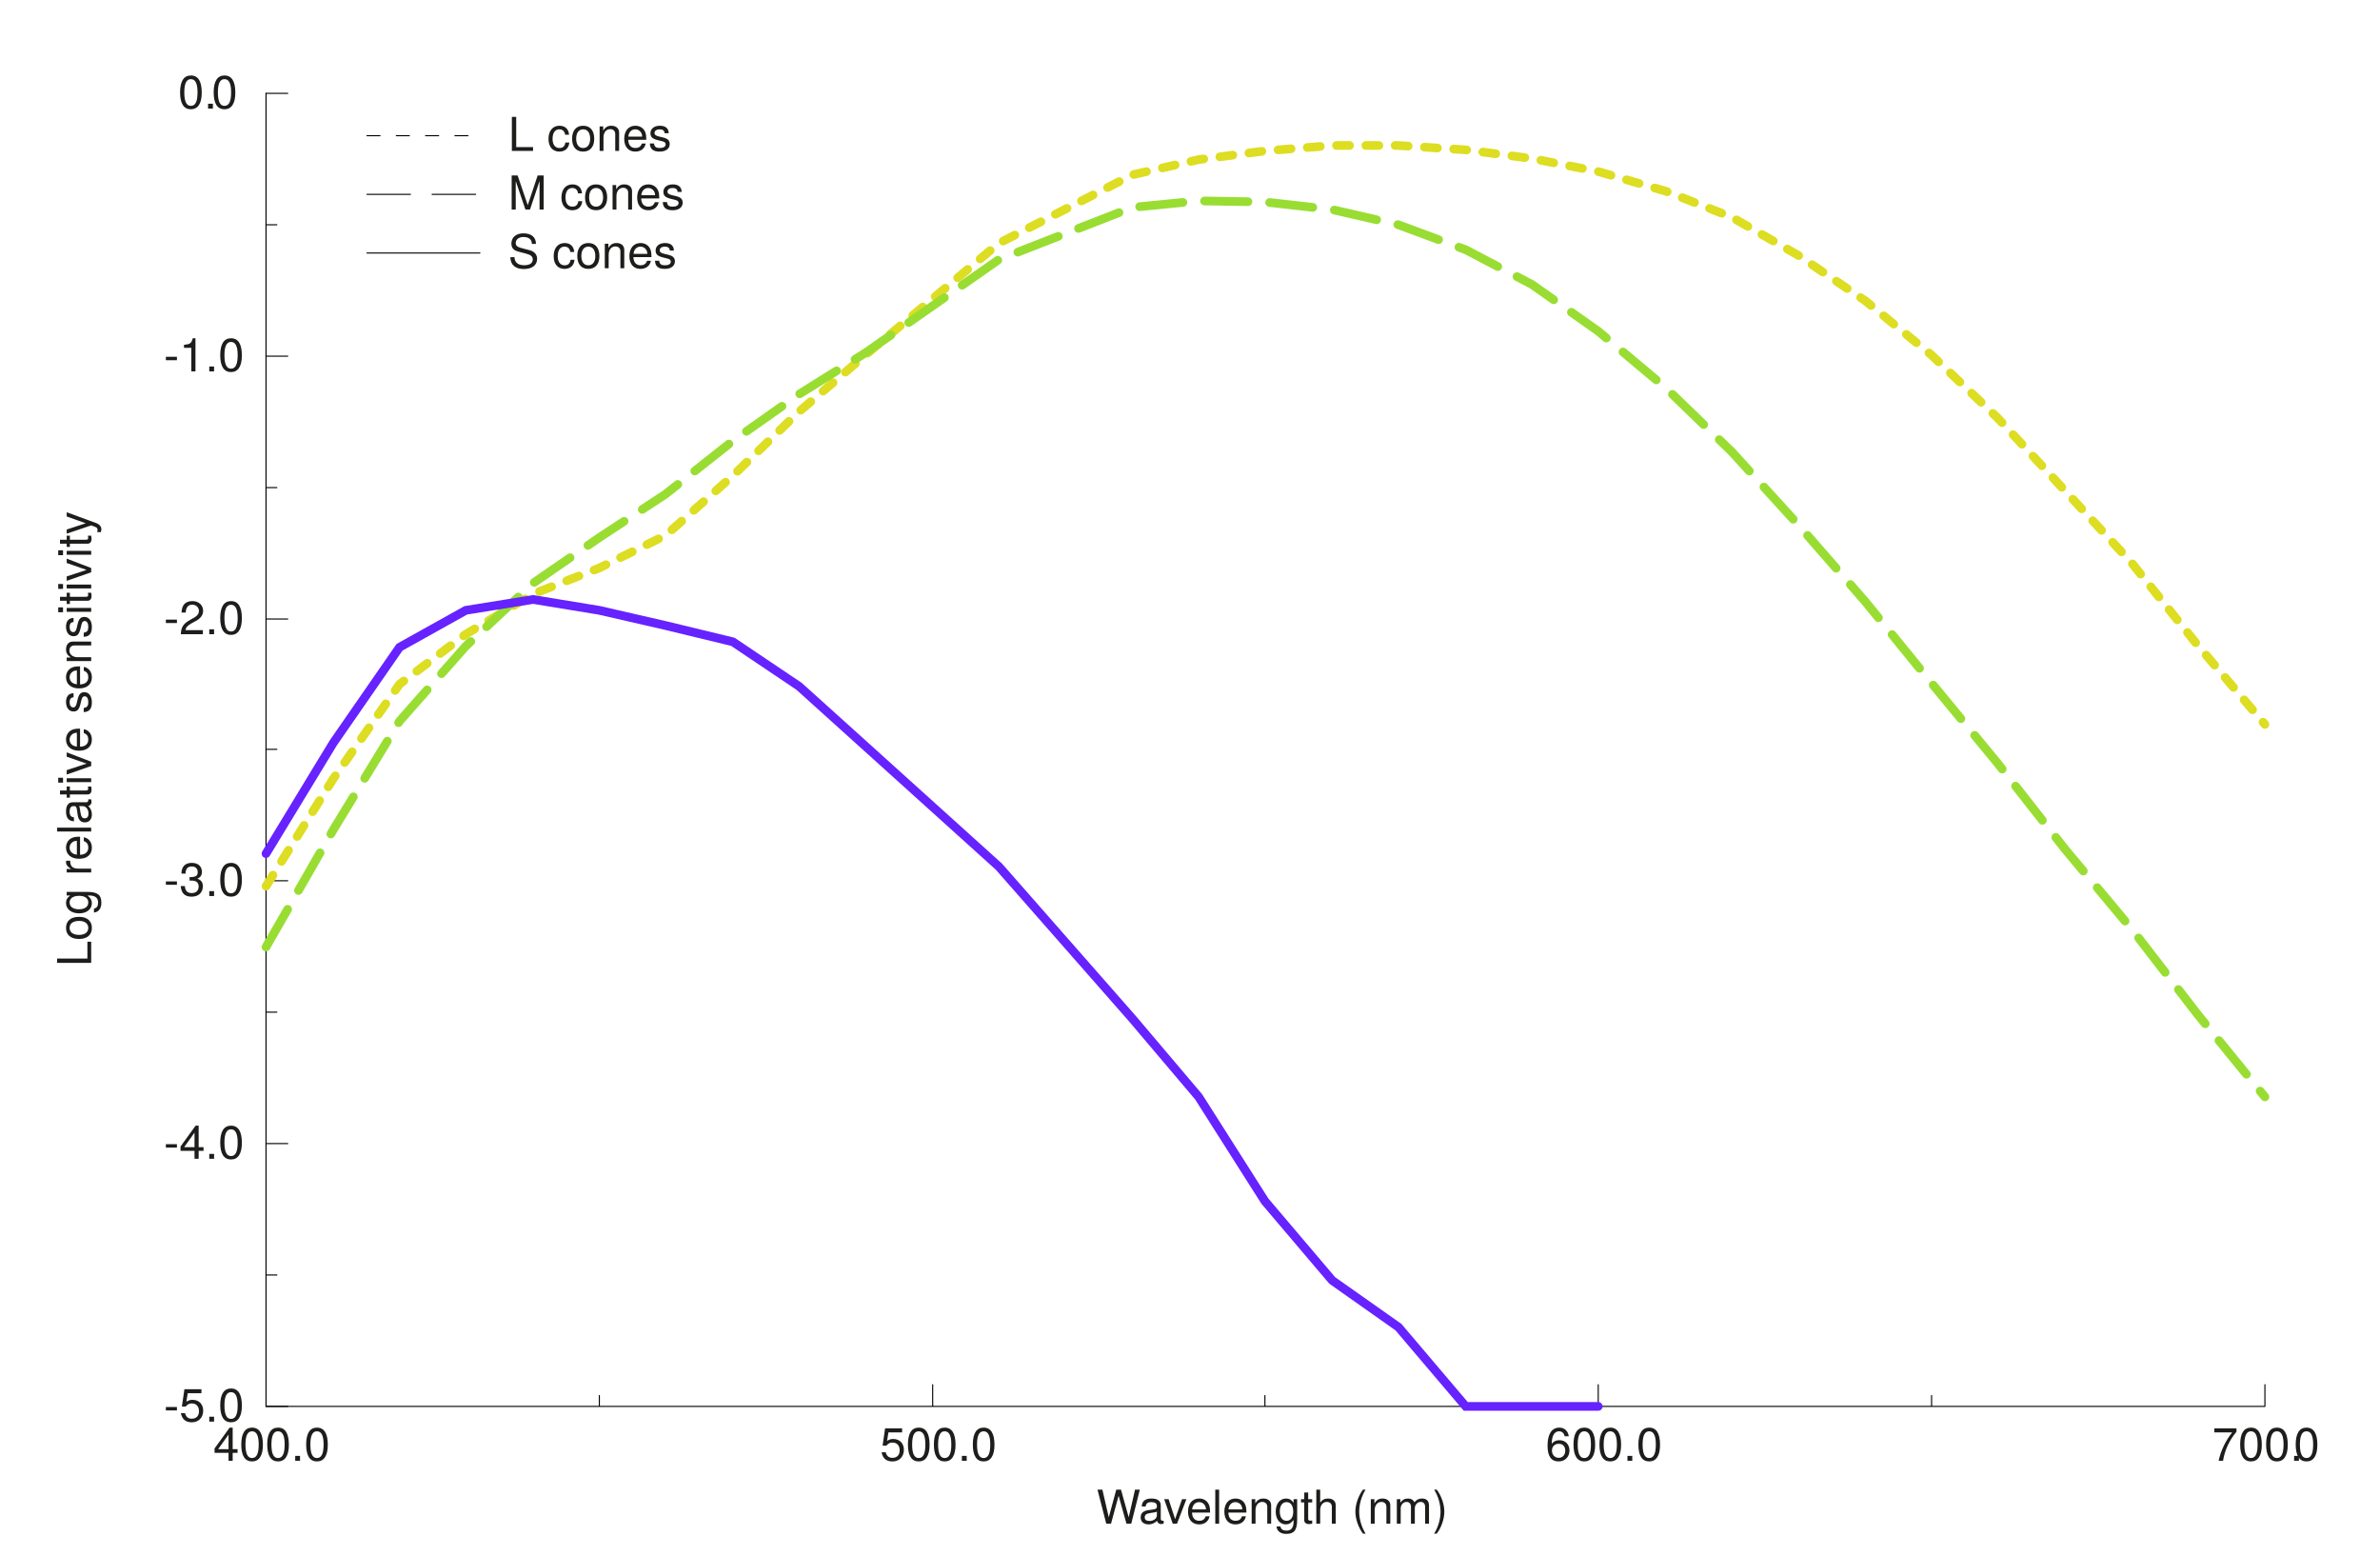
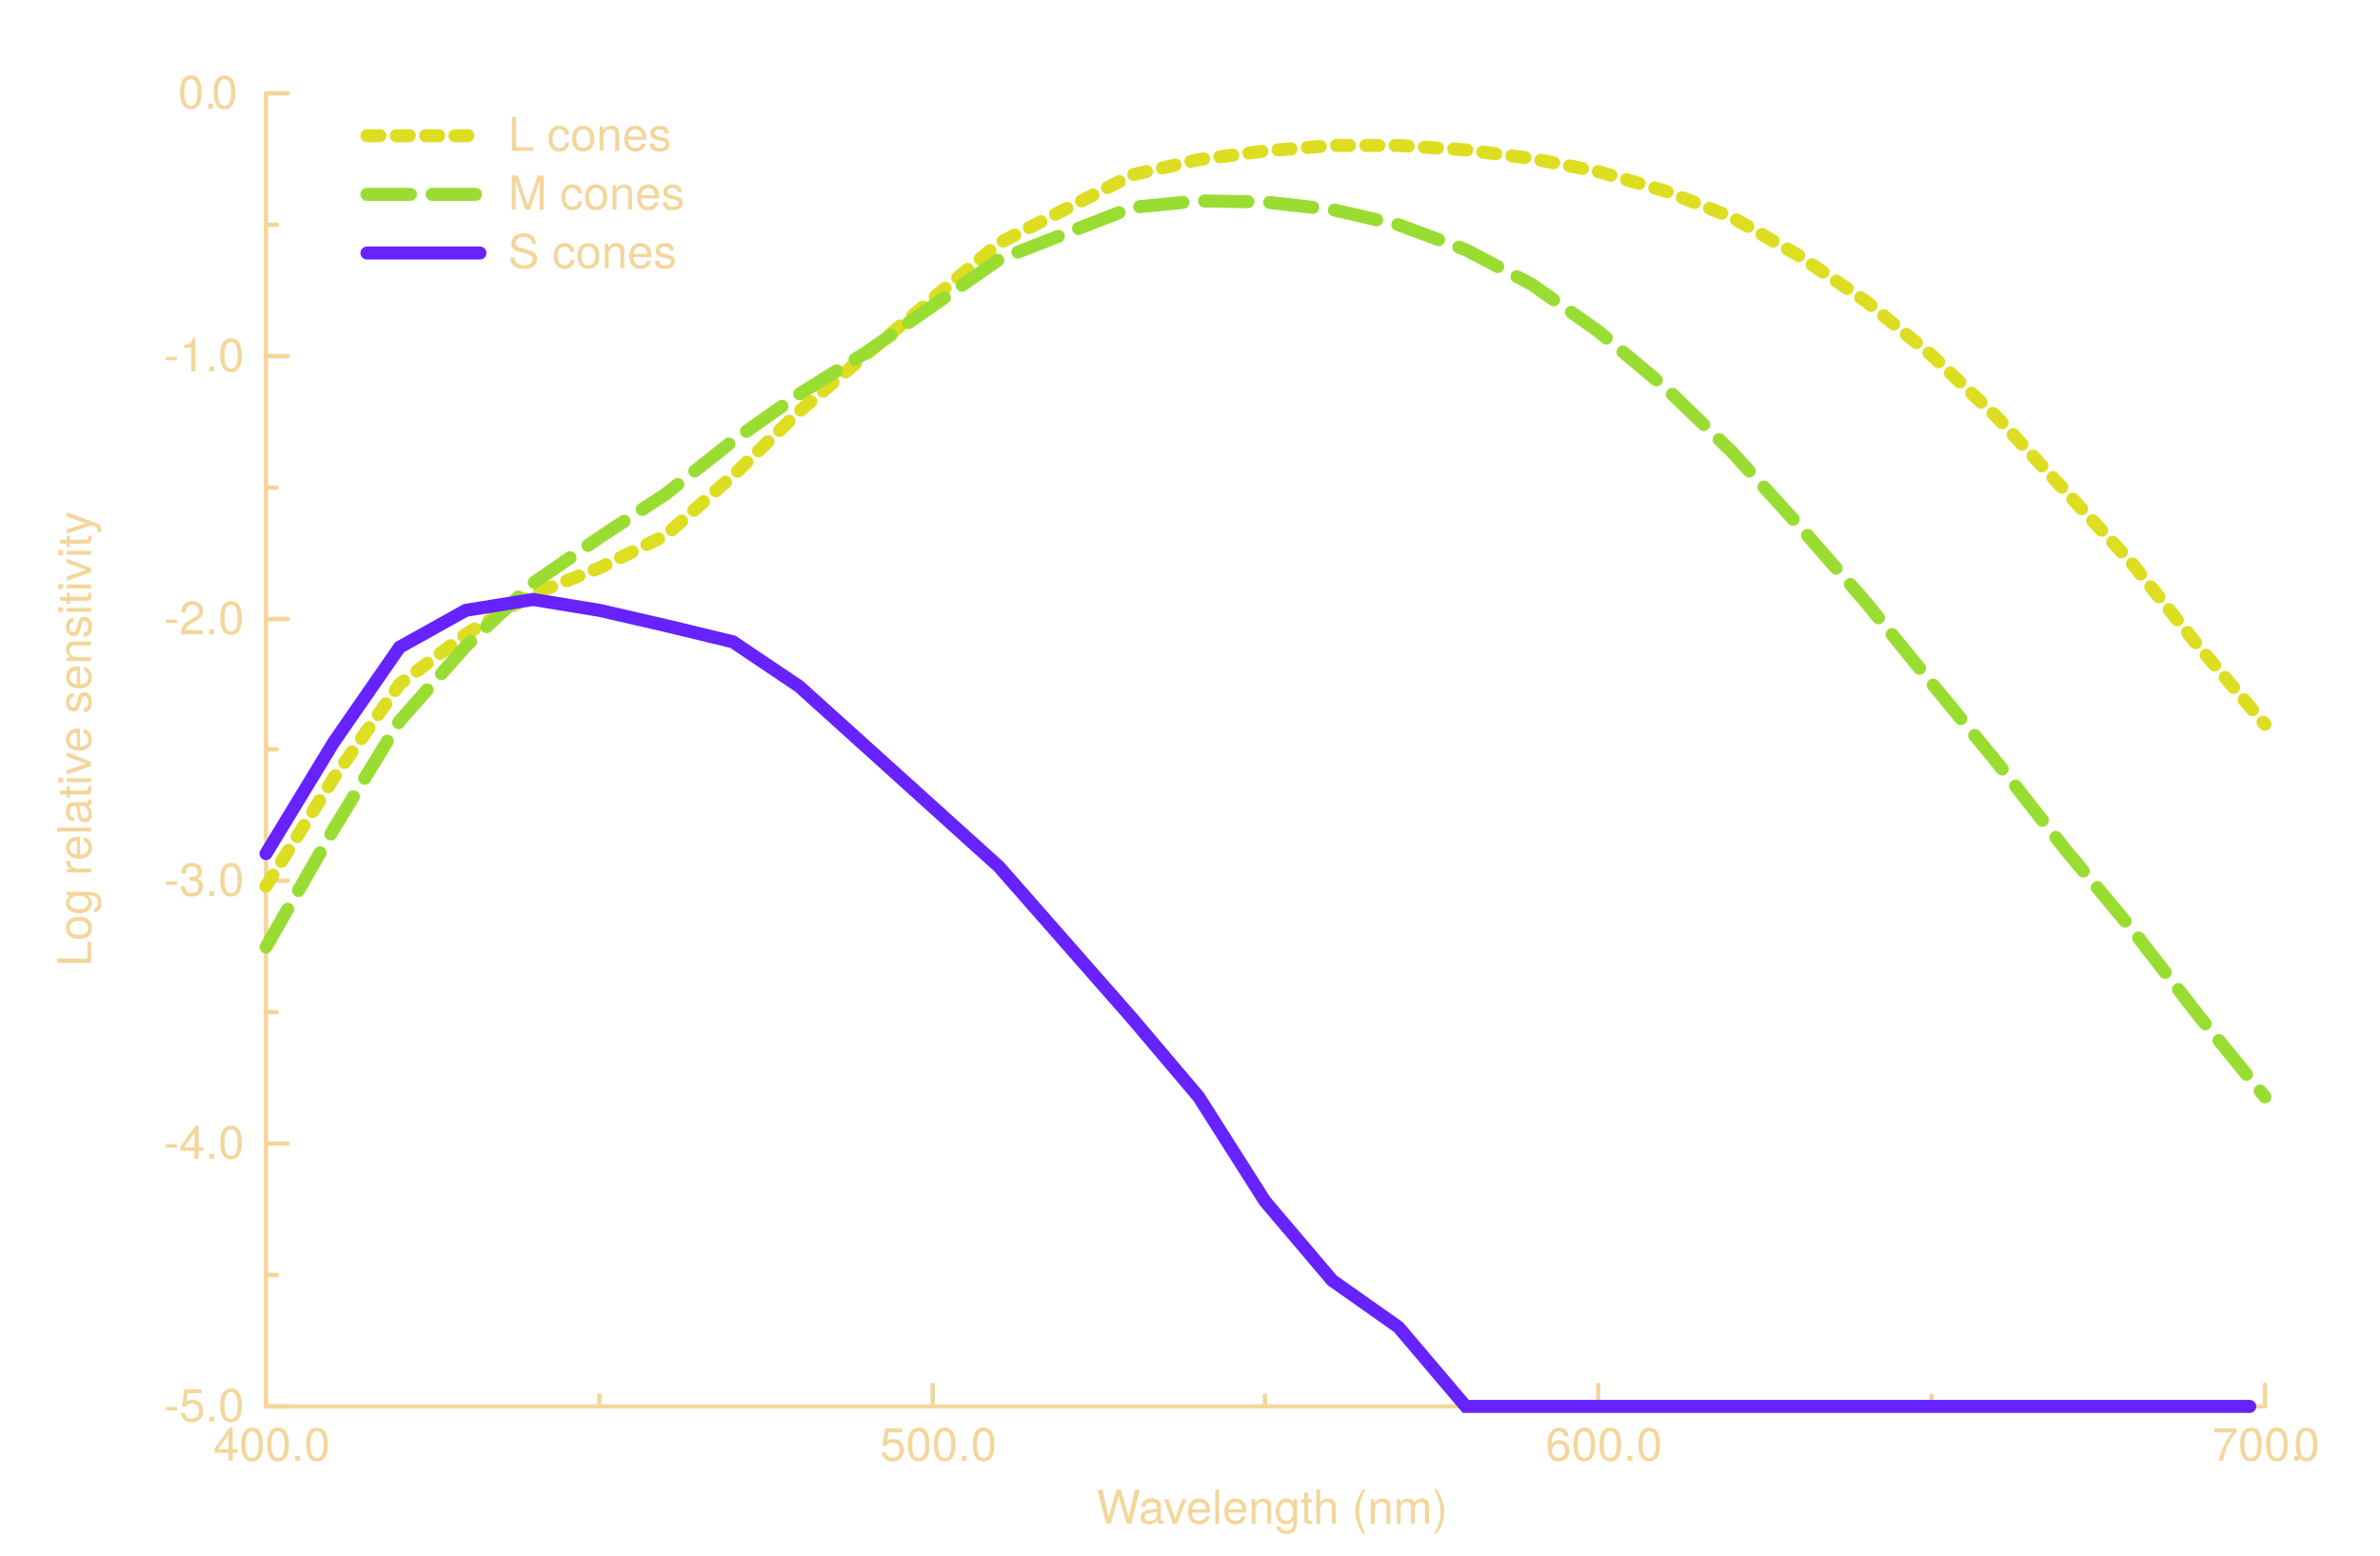
<svg xmlns="http://www.w3.org/2000/svg" viewBox="1 1 548 358">
  <defs>
    <style>
-       .a, .c, .d, .e, .f, .g {
+       .a, .c, .d, .e, .f, .g, .h {
        fill: none;
-         stroke: #000;
+         stroke: #F3D69B;
        stroke-linecap: round;
        stroke-miterlimit: 10;
      }

      .a, .f, .g {
-         stroke-width: 0.25px;
+         stroke-width: 1px;
      }

      .b {
        font-size: 10.75px;
-         fill: #1d1d1b;
+         fill: #F3D69B;;
        font-family: Helvetica Neue;
      }

-       .c, .d, .e {
-         stroke-width: 2px;
+       .c, .d, .e, .f, .g, .h {
+         stroke-width: 3px;
      }

      .c, .f {
        stroke-dasharray: 3 3.75;
+         stroke: #DD2;
      }

-       .c {
-         stroke: #DD2;
-       }
-       .d {
-         stroke: #9D3
-       }
-       .e {
+       .e, .h {
        stroke: #62F;
      }
+ 
      .d, .g {
+         stroke: #9D3;
        stroke-dasharray: 10 5;
      }
    </style>
  </defs>
  <g>
    <path class="a" d="M93.248,535.74H553.5m-460.25,0V233.49m0,302.25v-2.5m76.75,2.5v-2.5m76.75,2.5v-2.5m76.5,2.5v-2.5m76.75,2.5v-2.5m76.75,2.5v-2.5m76.75,2.5v-2.5m-460.25,2.5v-5m153.5,5v-5m153.25,5v-5m153.5,5v-5" transform="translate(-31 -211)" />
    <text class="b" transform="translate(50.107 337.248)">400.0</text>
    <text class="b" transform="translate(203.607 337.248)">500.0</text>
    <text class="b" transform="translate(356.857 337.248)">600.0</text>
    <text class="b" transform="translate(510.357 337.248)">700.</text>
    <text class="b" transform="translate(529.123 337.248)">0</text>
    <text class="b" transform="translate(253.467 351.74)">Wavelength (nm)</text>
    <path class="a" d="M93.248,535.74h2.5m-2.5-30.25h2.5m-2.5-30.25h2.5m-2.5-30.25h2.5m-2.5-30.25h2.5m-2.5-30.25h2.5m-2.5-30h2.5m-2.5-30.25h2.5m-2.5-30.25h2.5m-2.5-30.25h2.5m-2.5-30.25h2.5m-2.5,302.25h5m-5-60.5h5m-5-60.5h5m-5-60.25h5m-5-60.5h5m-5-60.5h5" transform="translate(-31 -211)" />
    <text class="b" transform="translate(38.693 328.24)">-5.0</text>
    <text class="b" transform="translate(38.693 267.74)">-4.0</text>
    <text class="b" transform="translate(38.693 207.248)">-3.0</text>
    <text class="b" transform="translate(38.693 146.99)">-2.0</text>
    <text class="b" transform="translate(38.693 86.49)">-1.0</text>
    <text class="b" transform="translate(41.998 25.998)">0.</text>
    <text class="b" transform="translate(49.732 25.998)">0</text>
    <text class="b" transform="translate(21.998 223.506) rotate(-90)">Log relative sensitivity</text>
    <polyline class="c" points="62.248 204.99 77.748 180.24 92.998 158.49 108.248 146.99 123.748 137.74 138.998 131.74 154.248 124.24 169.748 110.49 184.998 95.74 200.248 82.74 230.998 56.99 261.748 41.24 276.998 37.74 292.248 35.74 307.748 34.49 322.998 34.49 338.498 35.49 353.748 37.49 368.998 40.49 384.498 44.99 399.748 50.99 414.998 59.74 430.498 70.24 445.748 82.74 460.998 97.24 476.498 113.99 491.748 130.49 506.998 149.49 522.498 167.74" />
    <polyline class="d" points="62.248 218.99 77.748 191.99 92.998 166.99 108.248 149.74 123.748 135.24 138.998 124.74 154.248 114.74 169.748 102.49 184.998 91.74 200.248 82.24 230.998 60.74 261.748 48.74 276.998 47.24 292.248 47.49 307.748 49.24 322.998 52.74 338.498 58.49 353.748 66.49 368.998 77.24 384.498 90.24 399.748 104.99 414.998 121.74 430.498 139.49 445.748 158.24 460.998 176.74 476.498 196.49 491.748 214.74 506.998 234.49 522.498 253.49" />
-     <polyline class="e" points="62.248 197.49 77.748 171.99 92.998 149.99 108.248 141.49 123.748 138.99 138.998 141.49 154.248 144.99 169.748 148.74 184.998 158.99 200.248 172.74 230.998 200.49 261.748 235.49 276.998 253.49 292.248 277.49 307.748 295.74 322.998 306.49 338.498 324.74 353.748 324.74 368.998 324.74 368.998 324.74" />
+     <polyline class="e" points="62.248 197.49 77.748 171.99 92.998 149.99 108.248 141.49 123.748 138.99 138.998 141.49 154.248 144.99 169.748 148.74 184.998 158.99 200.248 172.74 230.998 200.49 261.748 235.49 276.998 253.49 292.248 277.49 307.748 295.74 322.998 306.49 338.498 324.74 353.748 324.74 368.998 324.74 518.998 324.74" />
    <line class="f" x1="85.498" y1="32.24" x2="111.498" y2="32.24" />
    <text class="b" transform="translate(117.998 35.74)">L cones</text>
    <line class="g" x1="85.498" y1="45.74" x2="111.498" y2="45.74" />
    <text class="b" transform="translate(117.998 49.24)">M cones</text>
-     <line class="a" x1="85.498" y1="59.24" x2="111.498" y2="59.24" />
+     <line class="h" x1="85.498" y1="59.24" x2="111.498" y2="59.24" />
    <text class="b" transform="translate(117.998 62.74)">S cones</text>
  </g>
</svg>
